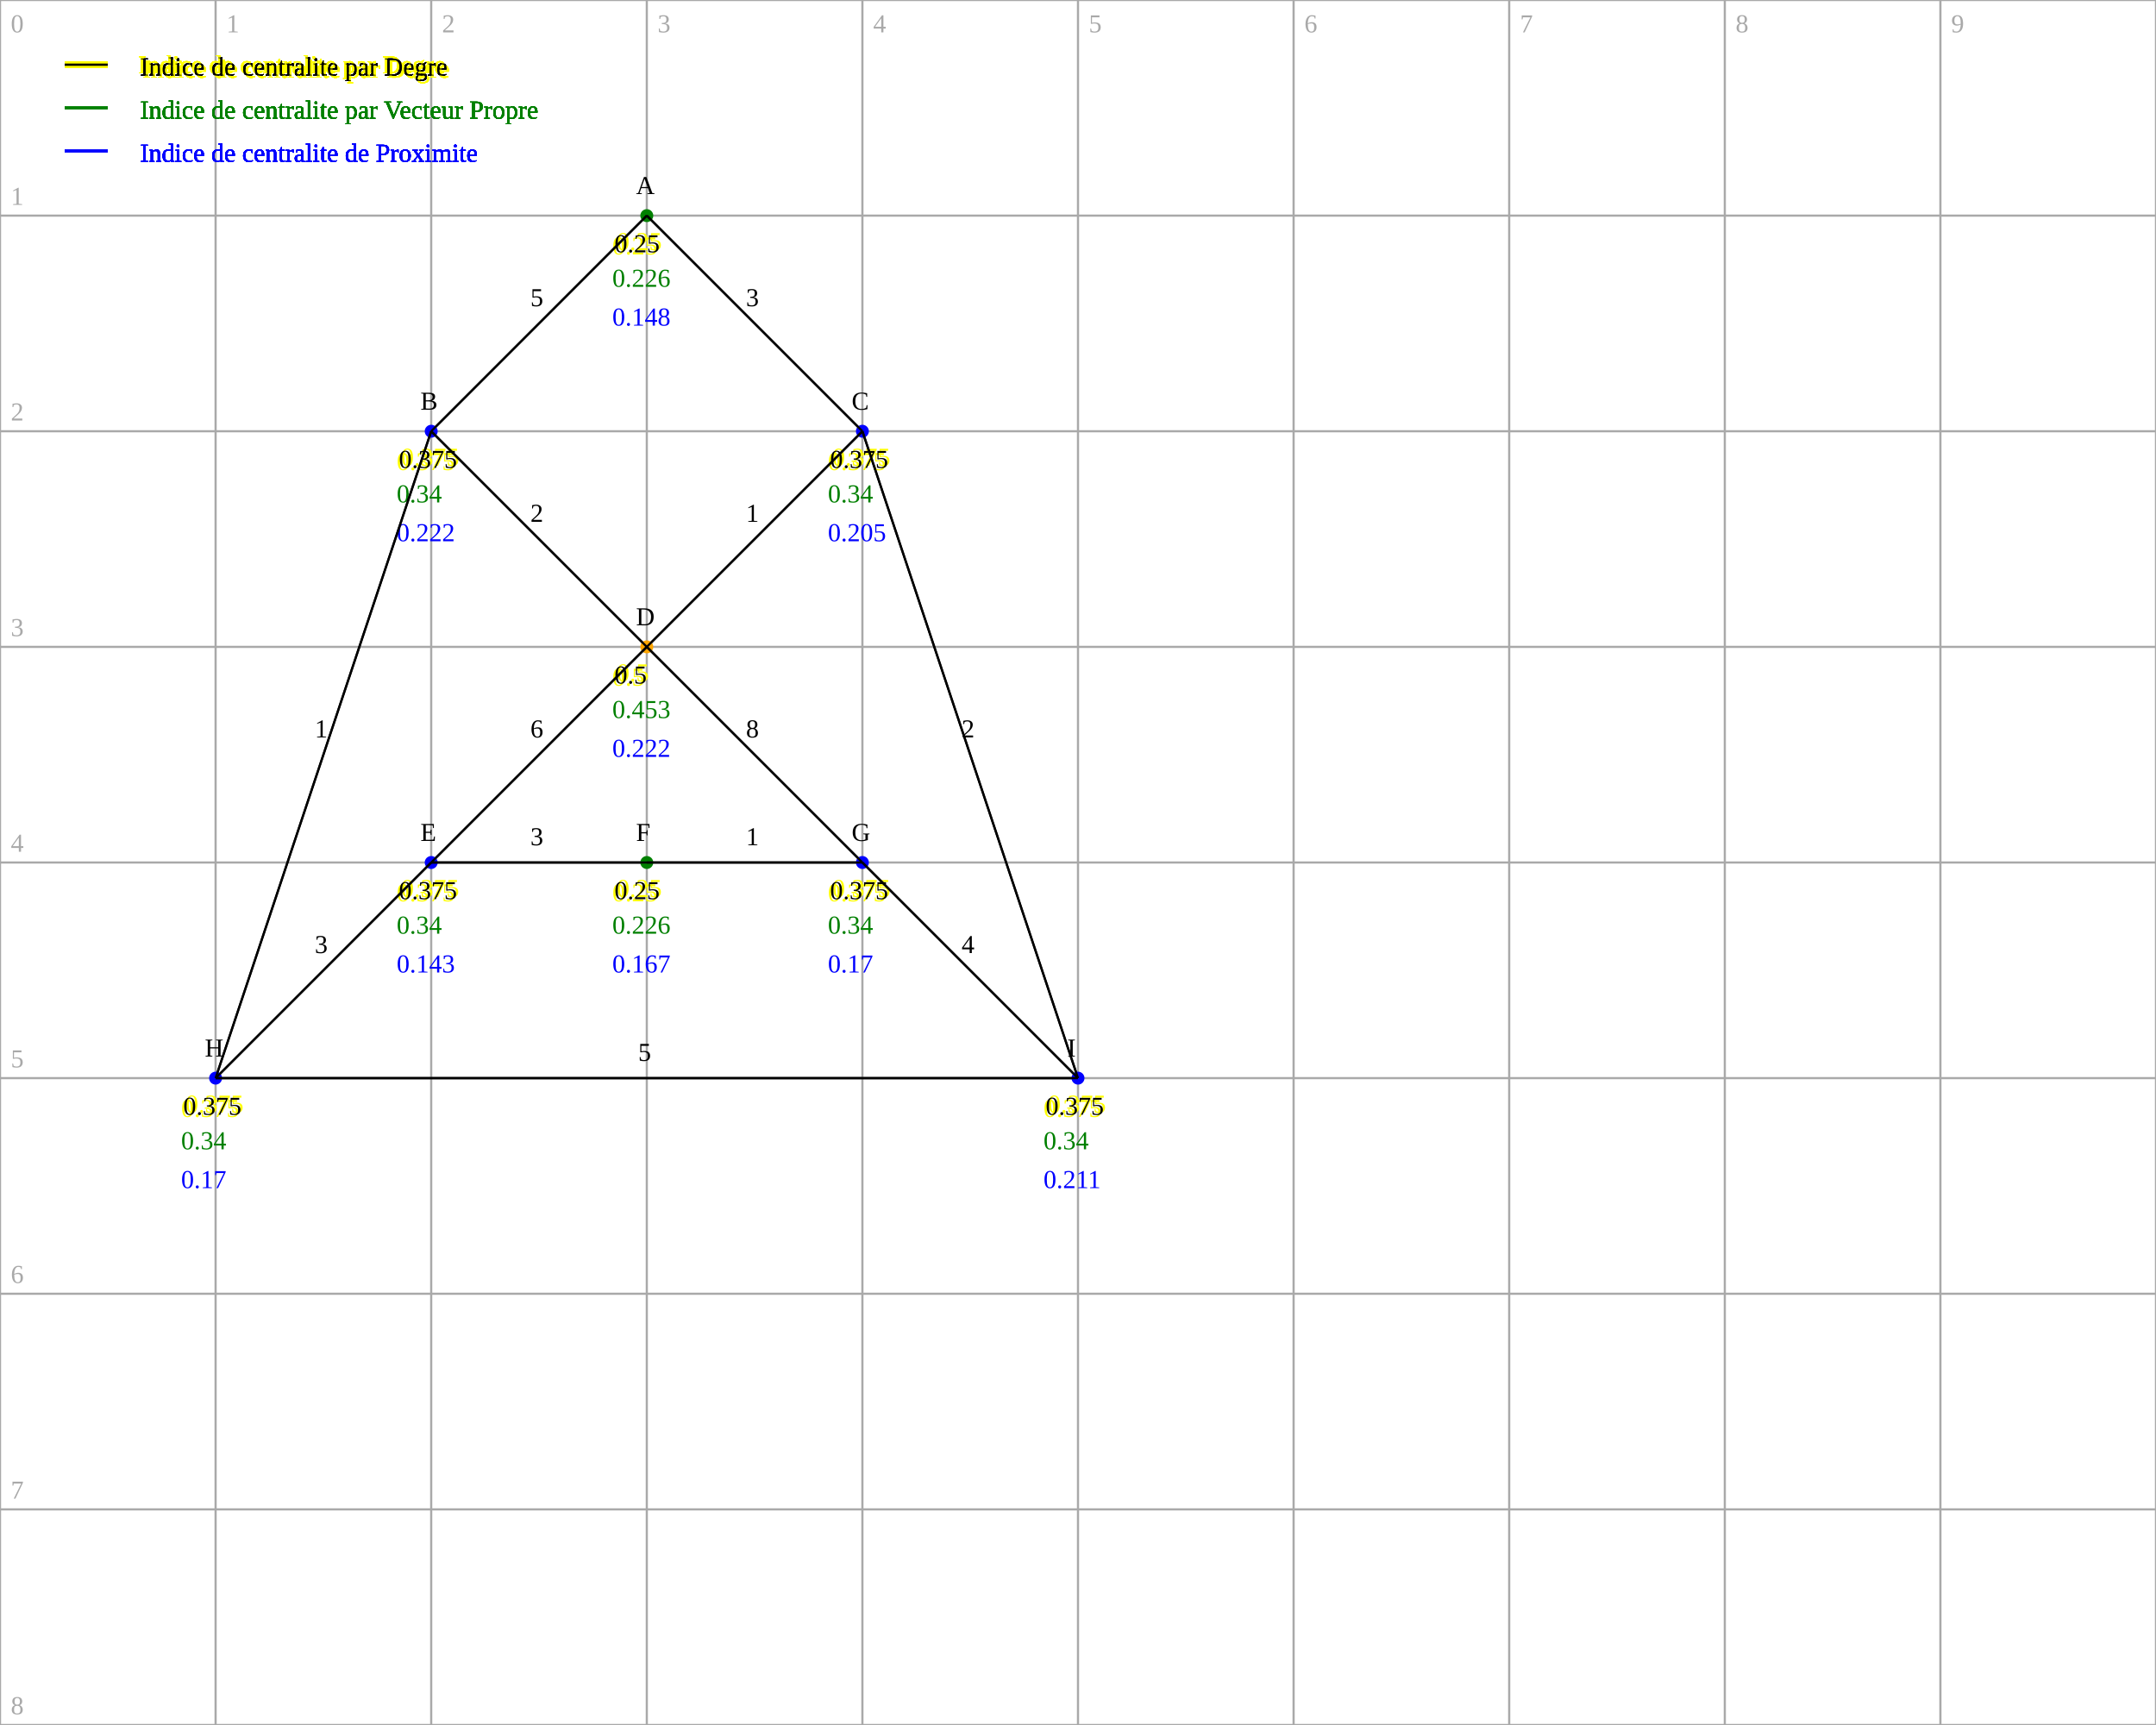
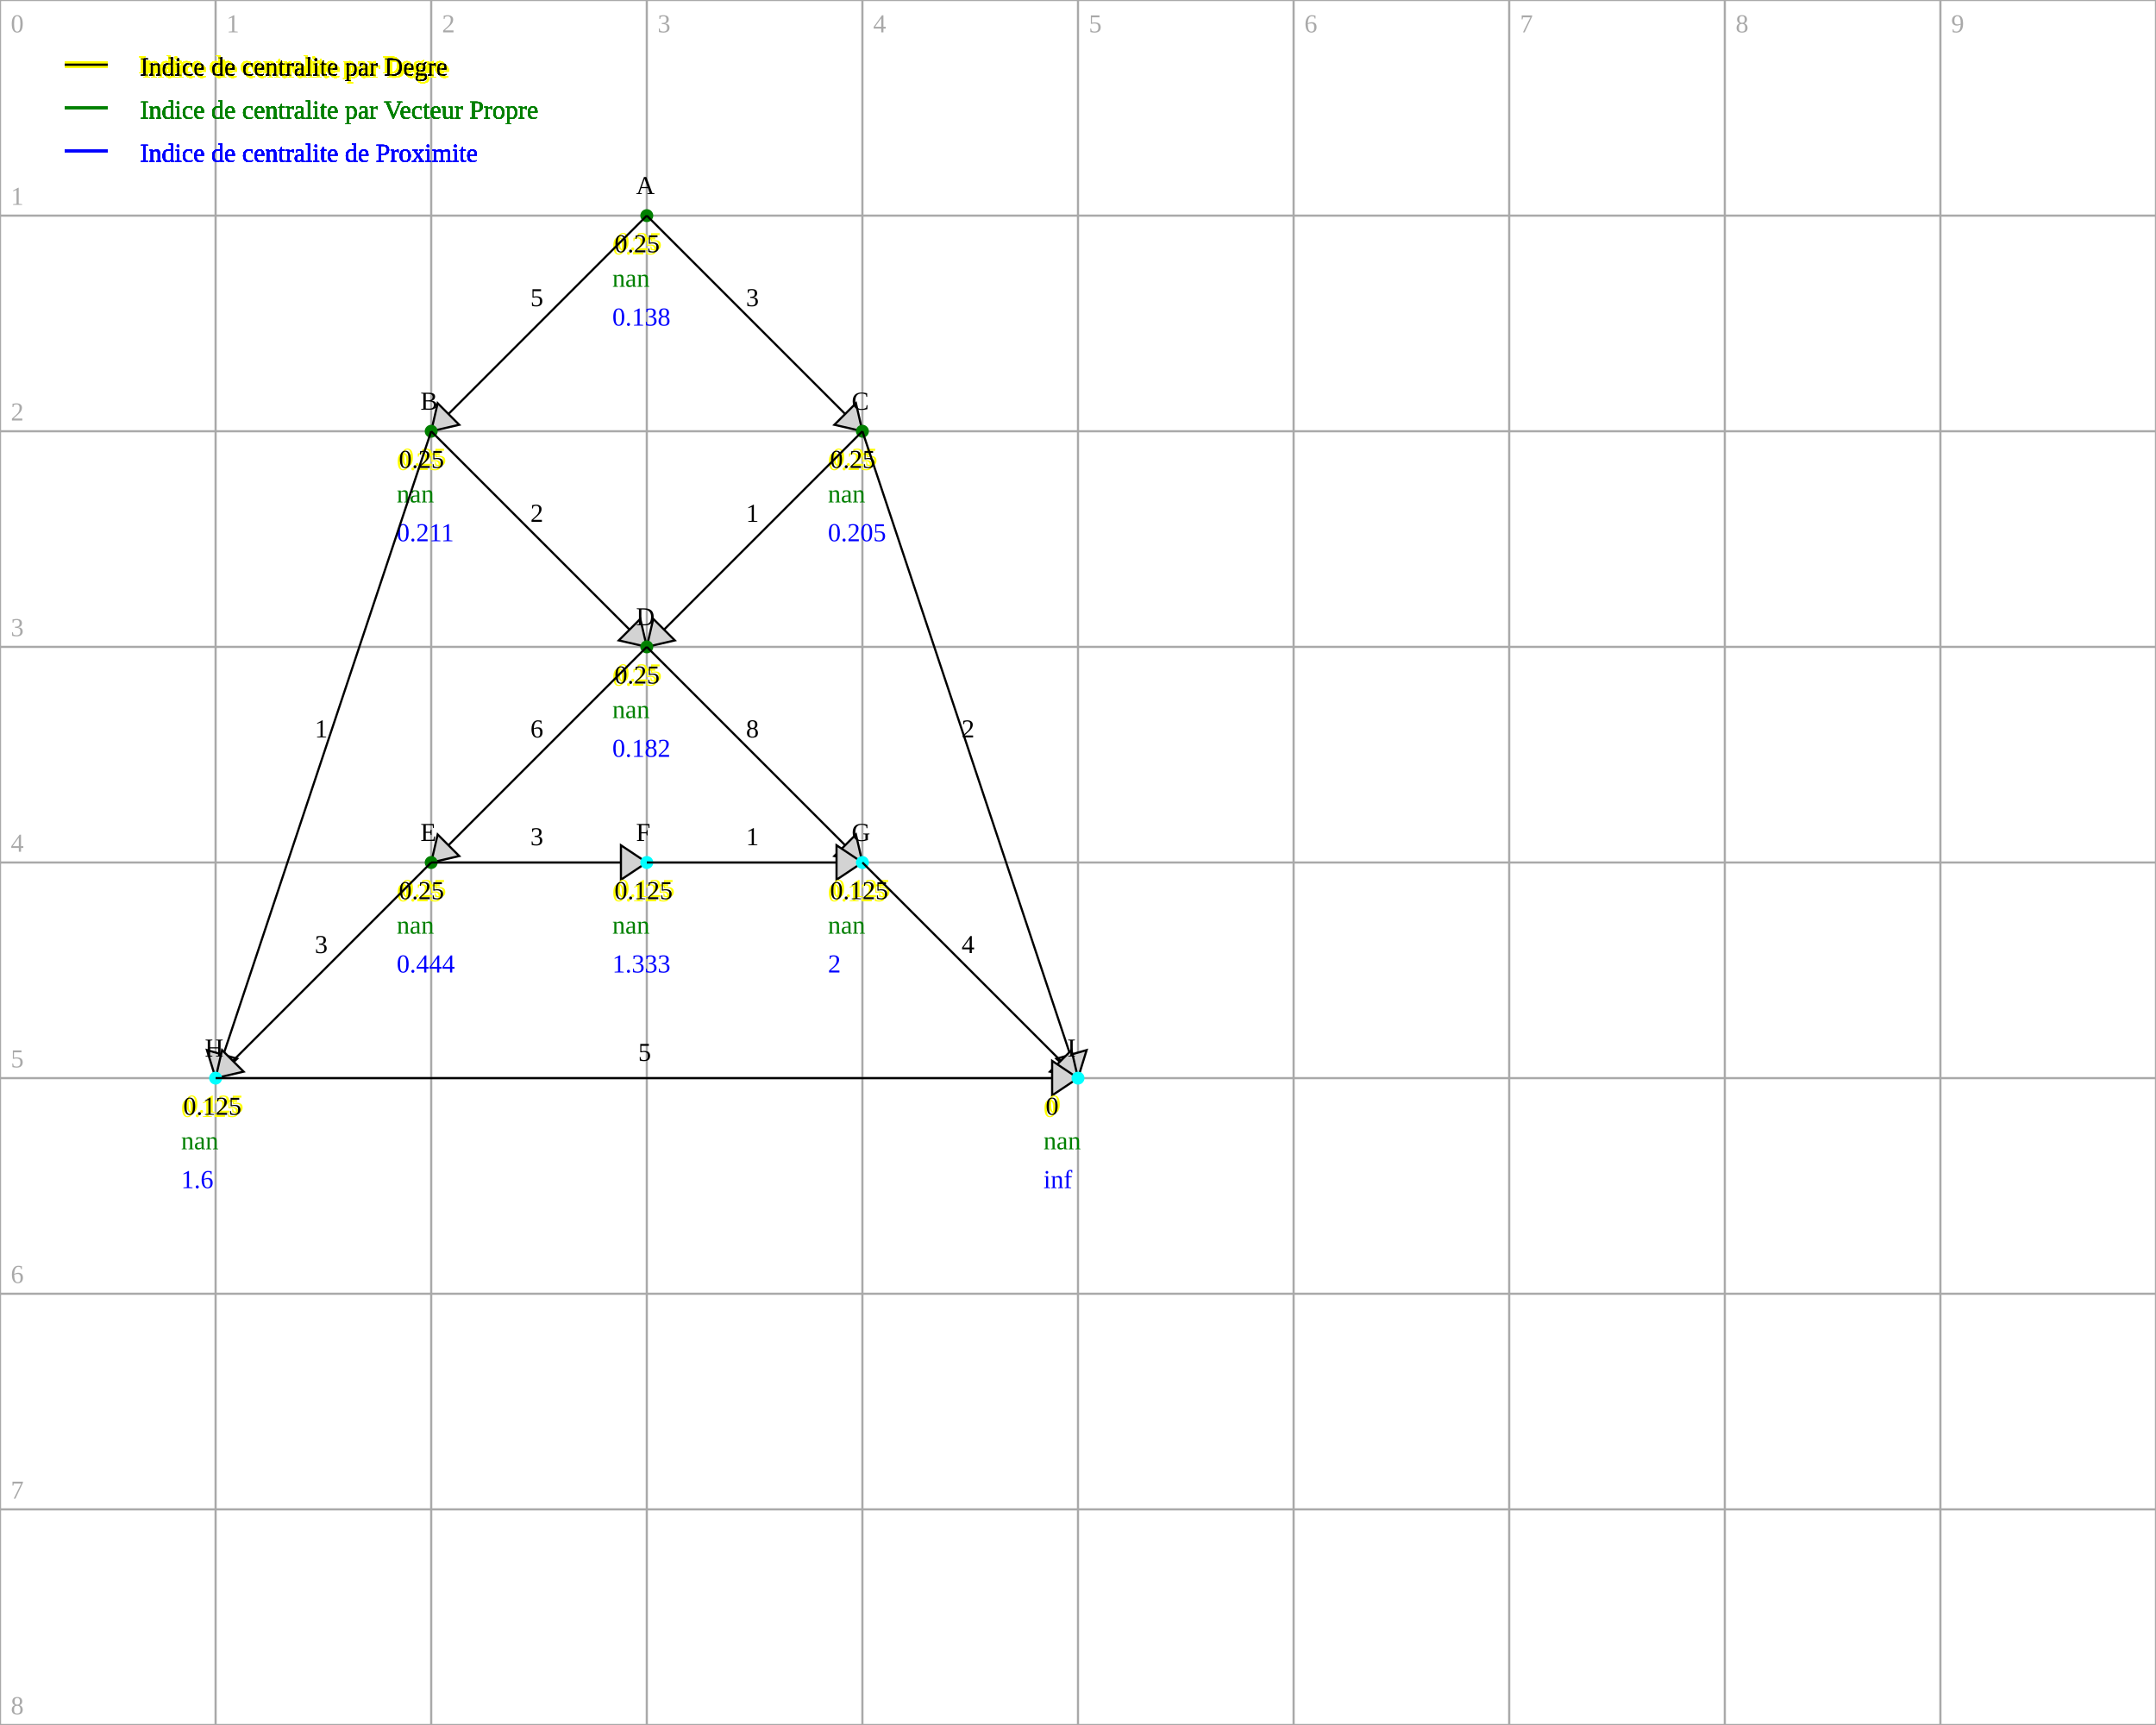
<svg xmlns="http://www.w3.org/2000/svg" version="1.1" width="1000" height="800">
  <line x1="0" y1="0" x2="1000" y2="0" stroke="darkgrey" />
  <text x="5" y="-5" fill="darkgrey">0</text>
  <line x1="0" y1="100" x2="1000" y2="100" stroke="darkgrey" />
  <text x="5" y="95" fill="darkgrey">1</text>
  <line x1="0" y1="200" x2="1000" y2="200" stroke="darkgrey" />
  <text x="5" y="195" fill="darkgrey">2</text>
  <line x1="0" y1="300" x2="1000" y2="300" stroke="darkgrey" />
  <text x="5" y="295" fill="darkgrey">3</text>
  <line x1="0" y1="400" x2="1000" y2="400" stroke="darkgrey" />
  <text x="5" y="395" fill="darkgrey">4</text>
  <line x1="0" y1="500" x2="1000" y2="500" stroke="darkgrey" />
  <text x="5" y="495" fill="darkgrey">5</text>
  <line x1="0" y1="600" x2="1000" y2="600" stroke="darkgrey" />
  <text x="5" y="595" fill="darkgrey">6</text>
  <line x1="0" y1="700" x2="1000" y2="700" stroke="darkgrey" />
  <text x="5" y="695" fill="darkgrey">7</text>
  <line x1="0" y1="800" x2="1000" y2="800" stroke="darkgrey" />
  <text x="5" y="795" fill="darkgrey">8</text>
  <line x1="0" y1="0" x2="0" y2="800" stroke="darkgrey" />
  <text x="5" y="15" fill="darkgrey">0</text>
  <line x1="100" y1="0" x2="100" y2="800" stroke="darkgrey" />
  <text x="105" y="15" fill="darkgrey">1</text>
  <line x1="200" y1="0" x2="200" y2="800" stroke="darkgrey" />
  <text x="205" y="15" fill="darkgrey">2</text>
  <line x1="300" y1="0" x2="300" y2="800" stroke="darkgrey" />
  <text x="305" y="15" fill="darkgrey">3</text>
  <line x1="400" y1="0" x2="400" y2="800" stroke="darkgrey" />
  <text x="405" y="15" fill="darkgrey">4</text>
  <line x1="500" y1="0" x2="500" y2="800" stroke="darkgrey" />
  <text x="505" y="15" fill="darkgrey">5</text>
  <line x1="600" y1="0" x2="600" y2="800" stroke="darkgrey" />
  <text x="605" y="15" fill="darkgrey">6</text>
  <line x1="700" y1="0" x2="700" y2="800" stroke="darkgrey" />
  <text x="705" y="15" fill="darkgrey">7</text>
  <line x1="800" y1="0" x2="800" y2="800" stroke="darkgrey" />
  <text x="805" y="15" fill="darkgrey">8</text>
  <line x1="900" y1="0" x2="900" y2="800" stroke="darkgrey" />
  <text x="905" y="15" fill="darkgrey">9</text>
  <line x1="1000" y1="0" x2="1000" y2="800" stroke="darkgrey" />
  <text x="1005" y="15" fill="darkgrey">10</text>
  <circle cx="300" cy="100" r="3" fill="green" />
  <text x="295" y="90" fill="black">A</text>
  <text x="286" y="116" fill="yellow">0.25</text>
  <text x="284" y="118" fill="yellow">0.25</text>
  <text x="285" y="117" fill="black">0.25</text>
  <line x1="30" y1="31" x2="50" y2="31" stroke="yellow" />
  <line x1="30" y1="29" x2="50" y2="29" stroke="yellow" />
  <line x1="30" y1="30" x2="50" y2="30" stroke="black" />
  <text x="66" y="36" fill="yellow">Indice de centralite par Degre</text>
  <text x="64" y="34" fill="yellow">Indice de centralite par Degre</text>
  <text x="65" y="35" fill="black">Indice de centralite par Degre</text>
-   <text x="284" y="133" fill="green">0.226</text>
-   <line x1="30" y1="50" x2="50" y2="50" stroke="green" />
-   <text x="65" y="55" fill="green">Indice de centralite par Vecteur Propre</text>
-   <text x="284" y="151" fill="blue">0.148</text>
+   <text x="284" y="133" fill="green">nan</text>
+   <line x1="30" y1="50" x2="50" y2="50" stroke="green" />
+   <text x="65" y="55" fill="green">Indice de centralite par Vecteur Propre</text>
+   <text x="284" y="151" fill="blue">0.138</text>
  <line x1="30" y1="70" x2="50" y2="70" stroke="blue" />
  <text x="65" y="75" fill="blue">Indice de centralite de Proximite</text>
  <line x1="300" y1="100" x2="200" y2="200" stroke="black" />
  <text x="246" y="142" fill="black">5</text>
+   <polygon points=" 203,187 213,197 200,200" style="fill:lightgrey;stroke:black;stroke-width:1" />
  <line x1="300" y1="100" x2="400" y2="200" stroke="black" />
  <text x="346" y="142" fill="black">3</text>
-   <circle cx="200" cy="200" r="3" fill="blue" />
+   <polygon points=" 387,197 397,187 400,200" style="fill:lightgrey;stroke:black;stroke-width:1" />
+   <circle cx="200" cy="200" r="3" fill="green" />
  <text x="195" y="190" fill="black">B</text>
-   <text x="186" y="216" fill="yellow">0.375</text>
-   <text x="184" y="218" fill="yellow">0.375</text>
-   <text x="185" y="217" fill="black">0.375</text>
-   <line x1="30" y1="31" x2="50" y2="31" stroke="yellow" />
-   <line x1="30" y1="29" x2="50" y2="29" stroke="yellow" />
-   <line x1="30" y1="30" x2="50" y2="30" stroke="black" />
-   <text x="66" y="36" fill="yellow">Indice de centralite par Degre</text>
-   <text x="64" y="34" fill="yellow">Indice de centralite par Degre</text>
-   <text x="65" y="35" fill="black">Indice de centralite par Degre</text>
-   <text x="184" y="233" fill="green">0.34</text>
-   <line x1="30" y1="50" x2="50" y2="50" stroke="green" />
-   <text x="65" y="55" fill="green">Indice de centralite par Vecteur Propre</text>
-   <text x="184" y="251" fill="blue">0.222</text>
-   <line x1="30" y1="70" x2="50" y2="70" stroke="blue" />
-   <text x="65" y="75" fill="blue">Indice de centralite de Proximite</text>
-   <line x1="200" y1="200" x2="300" y2="100" stroke="black" />
+   <text x="186" y="216" fill="yellow">0.25</text>
+   <text x="184" y="218" fill="yellow">0.25</text>
+   <text x="185" y="217" fill="black">0.25</text>
+   <line x1="30" y1="31" x2="50" y2="31" stroke="yellow" />
+   <line x1="30" y1="29" x2="50" y2="29" stroke="yellow" />
+   <line x1="30" y1="30" x2="50" y2="30" stroke="black" />
+   <text x="66" y="36" fill="yellow">Indice de centralite par Degre</text>
+   <text x="64" y="34" fill="yellow">Indice de centralite par Degre</text>
+   <text x="65" y="35" fill="black">Indice de centralite par Degre</text>
+   <text x="184" y="233" fill="green">nan</text>
+   <line x1="30" y1="50" x2="50" y2="50" stroke="green" />
+   <text x="65" y="55" fill="green">Indice de centralite par Vecteur Propre</text>
+   <text x="184" y="251" fill="blue">0.211</text>
+   <line x1="30" y1="70" x2="50" y2="70" stroke="blue" />
+   <text x="65" y="75" fill="blue">Indice de centralite de Proximite</text>
  <line x1="200" y1="200" x2="300" y2="300" stroke="black" />
  <text x="246" y="242" fill="black">2</text>
+   <polygon points=" 287,297 297,287 300,300" style="fill:lightgrey;stroke:black;stroke-width:1" />
  <line x1="200" y1="200" x2="100" y2="500" stroke="black" />
  <text x="146" y="342" fill="black">1</text>
-   <circle cx="400" cy="200" r="3" fill="blue" />
+   <polygon points=" 96,487 110,491 100,500" style="fill:lightgrey;stroke:black;stroke-width:1" />
+   <circle cx="400" cy="200" r="3" fill="green" />
  <text x="395" y="190" fill="black">C</text>
-   <text x="386" y="216" fill="yellow">0.375</text>
-   <text x="384" y="218" fill="yellow">0.375</text>
-   <text x="385" y="217" fill="black">0.375</text>
-   <line x1="30" y1="31" x2="50" y2="31" stroke="yellow" />
-   <line x1="30" y1="29" x2="50" y2="29" stroke="yellow" />
-   <line x1="30" y1="30" x2="50" y2="30" stroke="black" />
-   <text x="66" y="36" fill="yellow">Indice de centralite par Degre</text>
-   <text x="64" y="34" fill="yellow">Indice de centralite par Degre</text>
-   <text x="65" y="35" fill="black">Indice de centralite par Degre</text>
-   <text x="384" y="233" fill="green">0.34</text>
+   <text x="386" y="216" fill="yellow">0.25</text>
+   <text x="384" y="218" fill="yellow">0.25</text>
+   <text x="385" y="217" fill="black">0.25</text>
+   <line x1="30" y1="31" x2="50" y2="31" stroke="yellow" />
+   <line x1="30" y1="29" x2="50" y2="29" stroke="yellow" />
+   <line x1="30" y1="30" x2="50" y2="30" stroke="black" />
+   <text x="66" y="36" fill="yellow">Indice de centralite par Degre</text>
+   <text x="64" y="34" fill="yellow">Indice de centralite par Degre</text>
+   <text x="65" y="35" fill="black">Indice de centralite par Degre</text>
+   <text x="384" y="233" fill="green">nan</text>
  <line x1="30" y1="50" x2="50" y2="50" stroke="green" />
  <text x="65" y="55" fill="green">Indice de centralite par Vecteur Propre</text>
  <text x="384" y="251" fill="blue">0.205</text>
  <line x1="30" y1="70" x2="50" y2="70" stroke="blue" />
  <text x="65" y="75" fill="blue">Indice de centralite de Proximite</text>
-   <line x1="400" y1="200" x2="300" y2="100" stroke="black" />
  <line x1="400" y1="200" x2="300" y2="300" stroke="black" />
  <text x="346" y="242" fill="black">1</text>
+   <polygon points=" 303,287 313,297 300,300" style="fill:lightgrey;stroke:black;stroke-width:1" />
  <line x1="400" y1="200" x2="500" y2="500" stroke="black" />
  <text x="446" y="342" fill="black">2</text>
-   <circle cx="300" cy="300" r="3" fill="orange" />
+   <polygon points=" 490,491 504,487 500,500" style="fill:lightgrey;stroke:black;stroke-width:1" />
+   <circle cx="300" cy="300" r="3" fill="green" />
  <text x="295" y="290" fill="black">D</text>
-   <text x="286" y="316" fill="yellow">0.5</text>
-   <text x="284" y="318" fill="yellow">0.5</text>
-   <text x="285" y="317" fill="black">0.5</text>
-   <line x1="30" y1="31" x2="50" y2="31" stroke="yellow" />
-   <line x1="30" y1="29" x2="50" y2="29" stroke="yellow" />
-   <line x1="30" y1="30" x2="50" y2="30" stroke="black" />
-   <text x="66" y="36" fill="yellow">Indice de centralite par Degre</text>
-   <text x="64" y="34" fill="yellow">Indice de centralite par Degre</text>
-   <text x="65" y="35" fill="black">Indice de centralite par Degre</text>
-   <text x="284" y="333" fill="green">0.453</text>
-   <line x1="30" y1="50" x2="50" y2="50" stroke="green" />
-   <text x="65" y="55" fill="green">Indice de centralite par Vecteur Propre</text>
-   <text x="284" y="351" fill="blue">0.222</text>
-   <line x1="30" y1="70" x2="50" y2="70" stroke="blue" />
-   <text x="65" y="75" fill="blue">Indice de centralite de Proximite</text>
-   <line x1="300" y1="300" x2="200" y2="200" stroke="black" />
-   <line x1="300" y1="300" x2="400" y2="200" stroke="black" />
+   <text x="286" y="316" fill="yellow">0.25</text>
+   <text x="284" y="318" fill="yellow">0.25</text>
+   <text x="285" y="317" fill="black">0.25</text>
+   <line x1="30" y1="31" x2="50" y2="31" stroke="yellow" />
+   <line x1="30" y1="29" x2="50" y2="29" stroke="yellow" />
+   <line x1="30" y1="30" x2="50" y2="30" stroke="black" />
+   <text x="66" y="36" fill="yellow">Indice de centralite par Degre</text>
+   <text x="64" y="34" fill="yellow">Indice de centralite par Degre</text>
+   <text x="65" y="35" fill="black">Indice de centralite par Degre</text>
+   <text x="284" y="333" fill="green">nan</text>
+   <line x1="30" y1="50" x2="50" y2="50" stroke="green" />
+   <text x="65" y="55" fill="green">Indice de centralite par Vecteur Propre</text>
+   <text x="284" y="351" fill="blue">0.182</text>
+   <line x1="30" y1="70" x2="50" y2="70" stroke="blue" />
+   <text x="65" y="75" fill="blue">Indice de centralite de Proximite</text>
  <line x1="300" y1="300" x2="200" y2="400" stroke="black" />
  <text x="246" y="342" fill="black">6</text>
+   <polygon points=" 203,387 213,397 200,400" style="fill:lightgrey;stroke:black;stroke-width:1" />
  <line x1="300" y1="300" x2="400" y2="400" stroke="black" />
  <text x="346" y="342" fill="black">8</text>
-   <circle cx="200" cy="400" r="3" fill="blue" />
+   <polygon points=" 387,397 397,387 400,400" style="fill:lightgrey;stroke:black;stroke-width:1" />
+   <circle cx="200" cy="400" r="3" fill="green" />
  <text x="195" y="390" fill="black">E</text>
-   <text x="186" y="416" fill="yellow">0.375</text>
-   <text x="184" y="418" fill="yellow">0.375</text>
-   <text x="185" y="417" fill="black">0.375</text>
-   <line x1="30" y1="31" x2="50" y2="31" stroke="yellow" />
-   <line x1="30" y1="29" x2="50" y2="29" stroke="yellow" />
-   <line x1="30" y1="30" x2="50" y2="30" stroke="black" />
-   <text x="66" y="36" fill="yellow">Indice de centralite par Degre</text>
-   <text x="64" y="34" fill="yellow">Indice de centralite par Degre</text>
-   <text x="65" y="35" fill="black">Indice de centralite par Degre</text>
-   <text x="184" y="433" fill="green">0.34</text>
-   <line x1="30" y1="50" x2="50" y2="50" stroke="green" />
-   <text x="65" y="55" fill="green">Indice de centralite par Vecteur Propre</text>
-   <text x="184" y="451" fill="blue">0.143</text>
-   <line x1="30" y1="70" x2="50" y2="70" stroke="blue" />
-   <text x="65" y="75" fill="blue">Indice de centralite de Proximite</text>
-   <line x1="200" y1="400" x2="300" y2="300" stroke="black" />
+   <text x="186" y="416" fill="yellow">0.25</text>
+   <text x="184" y="418" fill="yellow">0.25</text>
+   <text x="185" y="417" fill="black">0.25</text>
+   <line x1="30" y1="31" x2="50" y2="31" stroke="yellow" />
+   <line x1="30" y1="29" x2="50" y2="29" stroke="yellow" />
+   <line x1="30" y1="30" x2="50" y2="30" stroke="black" />
+   <text x="66" y="36" fill="yellow">Indice de centralite par Degre</text>
+   <text x="64" y="34" fill="yellow">Indice de centralite par Degre</text>
+   <text x="65" y="35" fill="black">Indice de centralite par Degre</text>
+   <text x="184" y="433" fill="green">nan</text>
+   <line x1="30" y1="50" x2="50" y2="50" stroke="green" />
+   <text x="65" y="55" fill="green">Indice de centralite par Vecteur Propre</text>
+   <text x="184" y="451" fill="blue">0.444</text>
+   <line x1="30" y1="70" x2="50" y2="70" stroke="blue" />
+   <text x="65" y="75" fill="blue">Indice de centralite de Proximite</text>
  <line x1="200" y1="400" x2="300" y2="400" stroke="black" />
  <text x="246" y="392" fill="black">3</text>
+   <polygon points=" 288,408 288,392 300,400" style="fill:lightgrey;stroke:black;stroke-width:1" />
  <line x1="200" y1="400" x2="100" y2="500" stroke="black" />
  <text x="146" y="442" fill="black">3</text>
-   <circle cx="300" cy="400" r="3" fill="green" />
+   <polygon points=" 103,487 113,497 100,500" style="fill:lightgrey;stroke:black;stroke-width:1" />
+   <circle cx="300" cy="400" r="3" fill="cyan" />
  <text x="295" y="390" fill="black">F</text>
-   <text x="286" y="416" fill="yellow">0.25</text>
-   <text x="284" y="418" fill="yellow">0.25</text>
-   <text x="285" y="417" fill="black">0.25</text>
-   <line x1="30" y1="31" x2="50" y2="31" stroke="yellow" />
-   <line x1="30" y1="29" x2="50" y2="29" stroke="yellow" />
-   <line x1="30" y1="30" x2="50" y2="30" stroke="black" />
-   <text x="66" y="36" fill="yellow">Indice de centralite par Degre</text>
-   <text x="64" y="34" fill="yellow">Indice de centralite par Degre</text>
-   <text x="65" y="35" fill="black">Indice de centralite par Degre</text>
-   <text x="284" y="433" fill="green">0.226</text>
-   <line x1="30" y1="50" x2="50" y2="50" stroke="green" />
-   <text x="65" y="55" fill="green">Indice de centralite par Vecteur Propre</text>
-   <text x="284" y="451" fill="blue">0.167</text>
-   <line x1="30" y1="70" x2="50" y2="70" stroke="blue" />
-   <text x="65" y="75" fill="blue">Indice de centralite de Proximite</text>
-   <line x1="300" y1="400" x2="200" y2="400" stroke="black" />
+   <text x="286" y="416" fill="yellow">0.125</text>
+   <text x="284" y="418" fill="yellow">0.125</text>
+   <text x="285" y="417" fill="black">0.125</text>
+   <line x1="30" y1="31" x2="50" y2="31" stroke="yellow" />
+   <line x1="30" y1="29" x2="50" y2="29" stroke="yellow" />
+   <line x1="30" y1="30" x2="50" y2="30" stroke="black" />
+   <text x="66" y="36" fill="yellow">Indice de centralite par Degre</text>
+   <text x="64" y="34" fill="yellow">Indice de centralite par Degre</text>
+   <text x="65" y="35" fill="black">Indice de centralite par Degre</text>
+   <text x="284" y="433" fill="green">nan</text>
+   <line x1="30" y1="50" x2="50" y2="50" stroke="green" />
+   <text x="65" y="55" fill="green">Indice de centralite par Vecteur Propre</text>
+   <text x="284" y="451" fill="blue">1.333</text>
+   <line x1="30" y1="70" x2="50" y2="70" stroke="blue" />
+   <text x="65" y="75" fill="blue">Indice de centralite de Proximite</text>
  <line x1="300" y1="400" x2="400" y2="400" stroke="black" />
  <text x="346" y="392" fill="black">1</text>
-   <circle cx="400" cy="400" r="3" fill="blue" />
+   <polygon points=" 388,408 388,392 400,400" style="fill:lightgrey;stroke:black;stroke-width:1" />
+   <circle cx="400" cy="400" r="3" fill="cyan" />
  <text x="395" y="390" fill="black">G</text>
-   <text x="386" y="416" fill="yellow">0.375</text>
-   <text x="384" y="418" fill="yellow">0.375</text>
-   <text x="385" y="417" fill="black">0.375</text>
-   <line x1="30" y1="31" x2="50" y2="31" stroke="yellow" />
-   <line x1="30" y1="29" x2="50" y2="29" stroke="yellow" />
-   <line x1="30" y1="30" x2="50" y2="30" stroke="black" />
-   <text x="66" y="36" fill="yellow">Indice de centralite par Degre</text>
-   <text x="64" y="34" fill="yellow">Indice de centralite par Degre</text>
-   <text x="65" y="35" fill="black">Indice de centralite par Degre</text>
-   <text x="384" y="433" fill="green">0.34</text>
-   <line x1="30" y1="50" x2="50" y2="50" stroke="green" />
-   <text x="65" y="55" fill="green">Indice de centralite par Vecteur Propre</text>
-   <text x="384" y="451" fill="blue">0.17</text>
-   <line x1="30" y1="70" x2="50" y2="70" stroke="blue" />
-   <text x="65" y="75" fill="blue">Indice de centralite de Proximite</text>
-   <line x1="400" y1="400" x2="300" y2="300" stroke="black" />
-   <line x1="400" y1="400" x2="300" y2="400" stroke="black" />
+   <text x="386" y="416" fill="yellow">0.125</text>
+   <text x="384" y="418" fill="yellow">0.125</text>
+   <text x="385" y="417" fill="black">0.125</text>
+   <line x1="30" y1="31" x2="50" y2="31" stroke="yellow" />
+   <line x1="30" y1="29" x2="50" y2="29" stroke="yellow" />
+   <line x1="30" y1="30" x2="50" y2="30" stroke="black" />
+   <text x="66" y="36" fill="yellow">Indice de centralite par Degre</text>
+   <text x="64" y="34" fill="yellow">Indice de centralite par Degre</text>
+   <text x="65" y="35" fill="black">Indice de centralite par Degre</text>
+   <text x="384" y="433" fill="green">nan</text>
+   <line x1="30" y1="50" x2="50" y2="50" stroke="green" />
+   <text x="65" y="55" fill="green">Indice de centralite par Vecteur Propre</text>
+   <text x="384" y="451" fill="blue">2</text>
+   <line x1="30" y1="70" x2="50" y2="70" stroke="blue" />
+   <text x="65" y="75" fill="blue">Indice de centralite de Proximite</text>
  <line x1="400" y1="400" x2="500" y2="500" stroke="black" />
  <text x="446" y="442" fill="black">4</text>
-   <circle cx="100" cy="500" r="3" fill="blue" />
+   <polygon points=" 487,497 497,487 500,500" style="fill:lightgrey;stroke:black;stroke-width:1" />
+   <circle cx="100" cy="500" r="3" fill="cyan" />
  <text x="95" y="490" fill="black">H</text>
-   <text x="86" y="516" fill="yellow">0.375</text>
-   <text x="84" y="518" fill="yellow">0.375</text>
-   <text x="85" y="517" fill="black">0.375</text>
-   <line x1="30" y1="31" x2="50" y2="31" stroke="yellow" />
-   <line x1="30" y1="29" x2="50" y2="29" stroke="yellow" />
-   <line x1="30" y1="30" x2="50" y2="30" stroke="black" />
-   <text x="66" y="36" fill="yellow">Indice de centralite par Degre</text>
-   <text x="64" y="34" fill="yellow">Indice de centralite par Degre</text>
-   <text x="65" y="35" fill="black">Indice de centralite par Degre</text>
-   <text x="84" y="533" fill="green">0.34</text>
-   <line x1="30" y1="50" x2="50" y2="50" stroke="green" />
-   <text x="65" y="55" fill="green">Indice de centralite par Vecteur Propre</text>
-   <text x="84" y="551" fill="blue">0.17</text>
-   <line x1="30" y1="70" x2="50" y2="70" stroke="blue" />
-   <text x="65" y="75" fill="blue">Indice de centralite de Proximite</text>
-   <line x1="100" y1="500" x2="200" y2="200" stroke="black" />
-   <line x1="100" y1="500" x2="200" y2="400" stroke="black" />
+   <text x="86" y="516" fill="yellow">0.125</text>
+   <text x="84" y="518" fill="yellow">0.125</text>
+   <text x="85" y="517" fill="black">0.125</text>
+   <line x1="30" y1="31" x2="50" y2="31" stroke="yellow" />
+   <line x1="30" y1="29" x2="50" y2="29" stroke="yellow" />
+   <line x1="30" y1="30" x2="50" y2="30" stroke="black" />
+   <text x="66" y="36" fill="yellow">Indice de centralite par Degre</text>
+   <text x="64" y="34" fill="yellow">Indice de centralite par Degre</text>
+   <text x="65" y="35" fill="black">Indice de centralite par Degre</text>
+   <text x="84" y="533" fill="green">nan</text>
+   <line x1="30" y1="50" x2="50" y2="50" stroke="green" />
+   <text x="65" y="55" fill="green">Indice de centralite par Vecteur Propre</text>
+   <text x="84" y="551" fill="blue">1.6</text>
+   <line x1="30" y1="70" x2="50" y2="70" stroke="blue" />
+   <text x="65" y="75" fill="blue">Indice de centralite de Proximite</text>
  <line x1="100" y1="500" x2="500" y2="500" stroke="black" />
  <text x="296" y="492" fill="black">5</text>
-   <circle cx="500" cy="500" r="3" fill="blue" />
+   <polygon points=" 488,508 488,492 500,500" style="fill:lightgrey;stroke:black;stroke-width:1" />
+   <circle cx="500" cy="500" r="3" fill="cyan" />
  <text x="495" y="490" fill="black">I</text>
-   <text x="486" y="516" fill="yellow">0.375</text>
-   <text x="484" y="518" fill="yellow">0.375</text>
-   <text x="485" y="517" fill="black">0.375</text>
-   <line x1="30" y1="31" x2="50" y2="31" stroke="yellow" />
-   <line x1="30" y1="29" x2="50" y2="29" stroke="yellow" />
-   <line x1="30" y1="30" x2="50" y2="30" stroke="black" />
-   <text x="66" y="36" fill="yellow">Indice de centralite par Degre</text>
-   <text x="64" y="34" fill="yellow">Indice de centralite par Degre</text>
-   <text x="65" y="35" fill="black">Indice de centralite par Degre</text>
-   <text x="484" y="533" fill="green">0.34</text>
-   <line x1="30" y1="50" x2="50" y2="50" stroke="green" />
-   <text x="65" y="55" fill="green">Indice de centralite par Vecteur Propre</text>
-   <text x="484" y="551" fill="blue">0.211</text>
-   <line x1="30" y1="70" x2="50" y2="70" stroke="blue" />
-   <text x="65" y="75" fill="blue">Indice de centralite de Proximite</text>
-   <line x1="500" y1="500" x2="400" y2="200" stroke="black" />
-   <line x1="500" y1="500" x2="400" y2="400" stroke="black" />
-   <line x1="500" y1="500" x2="100" y2="500" stroke="black" />
+   <text x="486" y="516" fill="yellow">0</text>
+   <text x="484" y="518" fill="yellow">0</text>
+   <text x="485" y="517" fill="black">0</text>
+   <line x1="30" y1="31" x2="50" y2="31" stroke="yellow" />
+   <line x1="30" y1="29" x2="50" y2="29" stroke="yellow" />
+   <line x1="30" y1="30" x2="50" y2="30" stroke="black" />
+   <text x="66" y="36" fill="yellow">Indice de centralite par Degre</text>
+   <text x="64" y="34" fill="yellow">Indice de centralite par Degre</text>
+   <text x="65" y="35" fill="black">Indice de centralite par Degre</text>
+   <text x="484" y="533" fill="green">nan</text>
+   <line x1="30" y1="50" x2="50" y2="50" stroke="green" />
+   <text x="65" y="55" fill="green">Indice de centralite par Vecteur Propre</text>
+   <text x="484" y="551" fill="blue">inf</text>
+   <line x1="30" y1="70" x2="50" y2="70" stroke="blue" />
+   <text x="65" y="75" fill="blue">Indice de centralite de Proximite</text>
  <defs>
    <radialGradient id="redball" cx="30%" cy="30%" r="100%" fx="30%" fy="30%">
      <stop offset="0%" style="stop-color:rgb(255,250,250)" />
      <stop offset="3%" style="stop-color:rgb(255,250,250)" />
      <stop offset="7%" style="stop-color:rgb(255,160,160)" />
      <stop offset="70%" style="stop-color:rgb(255,0,0)" />
      <stop offset="100%" style="stop-color:rgb(255,0,0)" />
    </radialGradient>
    <radialGradient id="greenball" cx="30%" cy="30%" r="100%" fx="30%" fy="30%">
      <stop offset="0%" style="stop-color:rgb(250,255,250)" />
      <stop offset="3%" style="stop-color:rgb(250,255,250)" />
      <stop offset="7%" style="stop-color:rgb(160,255,160)" />
      <stop offset="70%" style="stop-color:rgb(0,255,0)" />
      <stop offset="100%" style="stop-color:rgb(0,255,0)" />
    </radialGradient>
    <radialGradient id="blueball" cx="30%" cy="30%" r="100%" fx="30%" fy="30%">
      <stop offset="0%" style="stop-color:rgb(250,250,255)" />
      <stop offset="3%" style="stop-color:rgb(250,250,255)" />
      <stop offset="7%" style="stop-color:rgb(160,160,255)" />
      <stop offset="70%" style="stop-color:rgb(0,0,255)" />
      <stop offset="100%" style="stop-color:rgb(0,255,0)" />
    </radialGradient>
    <radialGradient id="yellowball" cx="30%" cy="30%" r="100%" fx="30%" fy="30%">
      <stop offset="0%" style="stop-color:rgb(255,255,250)" />
      <stop offset="3%" style="stop-color:rgb(255,255,250)" />
      <stop offset="7%" style="stop-color:rgb(255,255,160)" />
      <stop offset="70%" style="stop-color:rgb(255,255,0)" />
      <stop offset="100%" style="stop-color:rgb(255,255,0)" />
    </radialGradient>
    <radialGradient id="greyball" cx="30%" cy="30%" r="100%" fx="30%" fy="30%">
      <stop offset="0%" style="stop-color:rgb(250,250,250)" />
      <stop offset="3%" style="stop-color:rgb(250,250,250)" />
      <stop offset="7%" style="stop-color:rgb(160,160,160)" />
      <stop offset="70%" style="stop-color:rgb(100,100,100)" />
      <stop offset="100%" style="stop-color:rgb(100,100,100)" />
    </radialGradient>
  </defs>
</svg>
